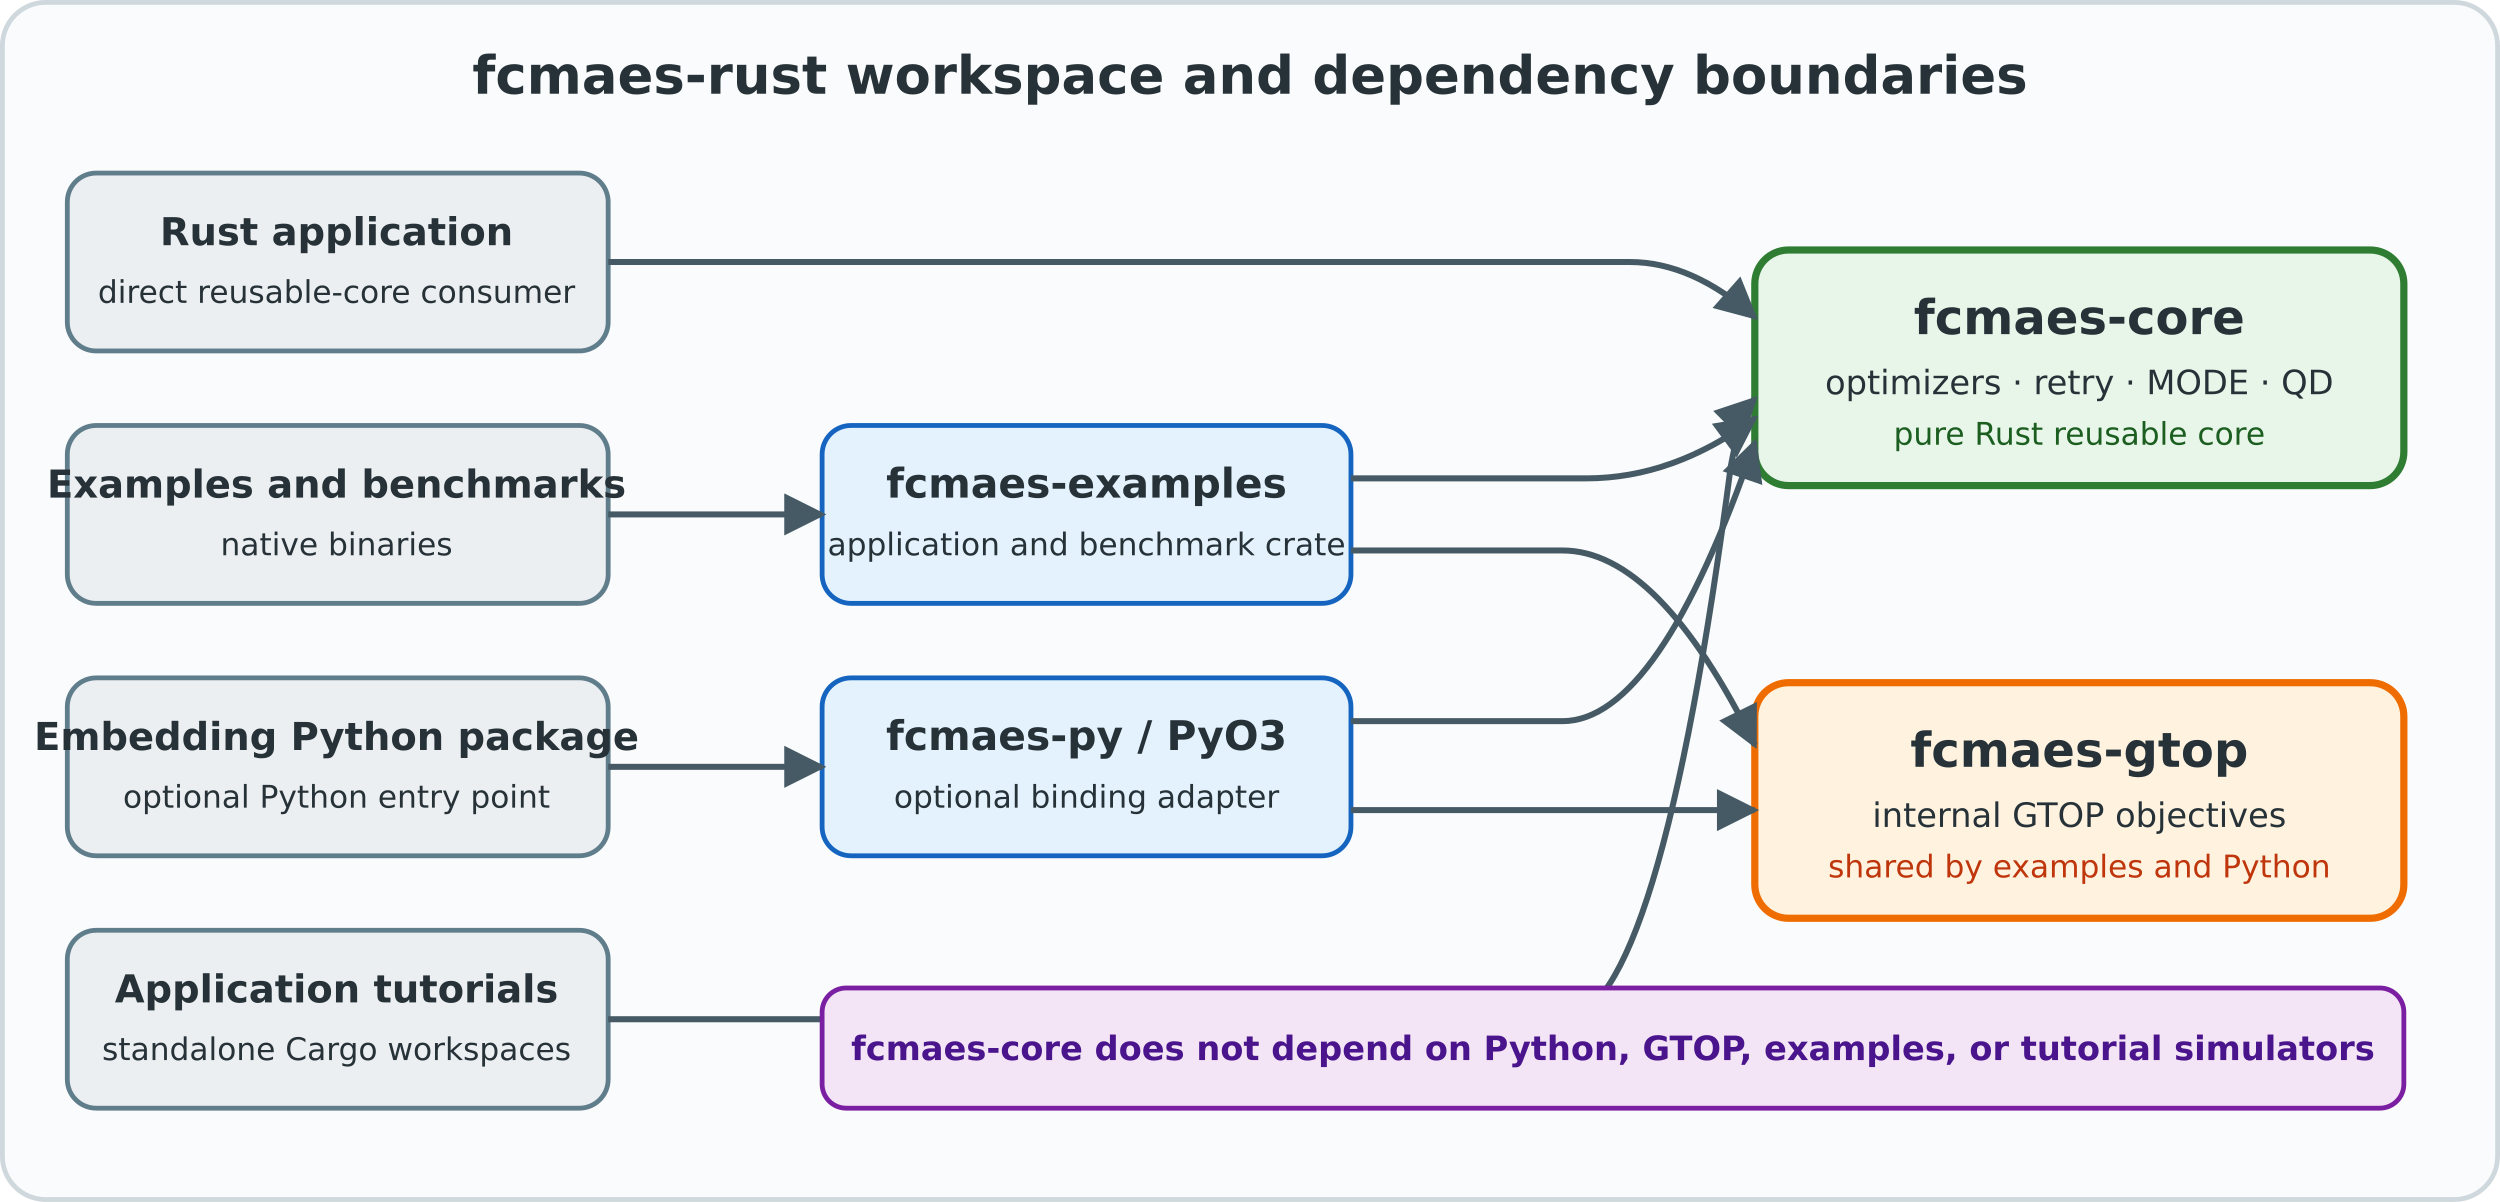
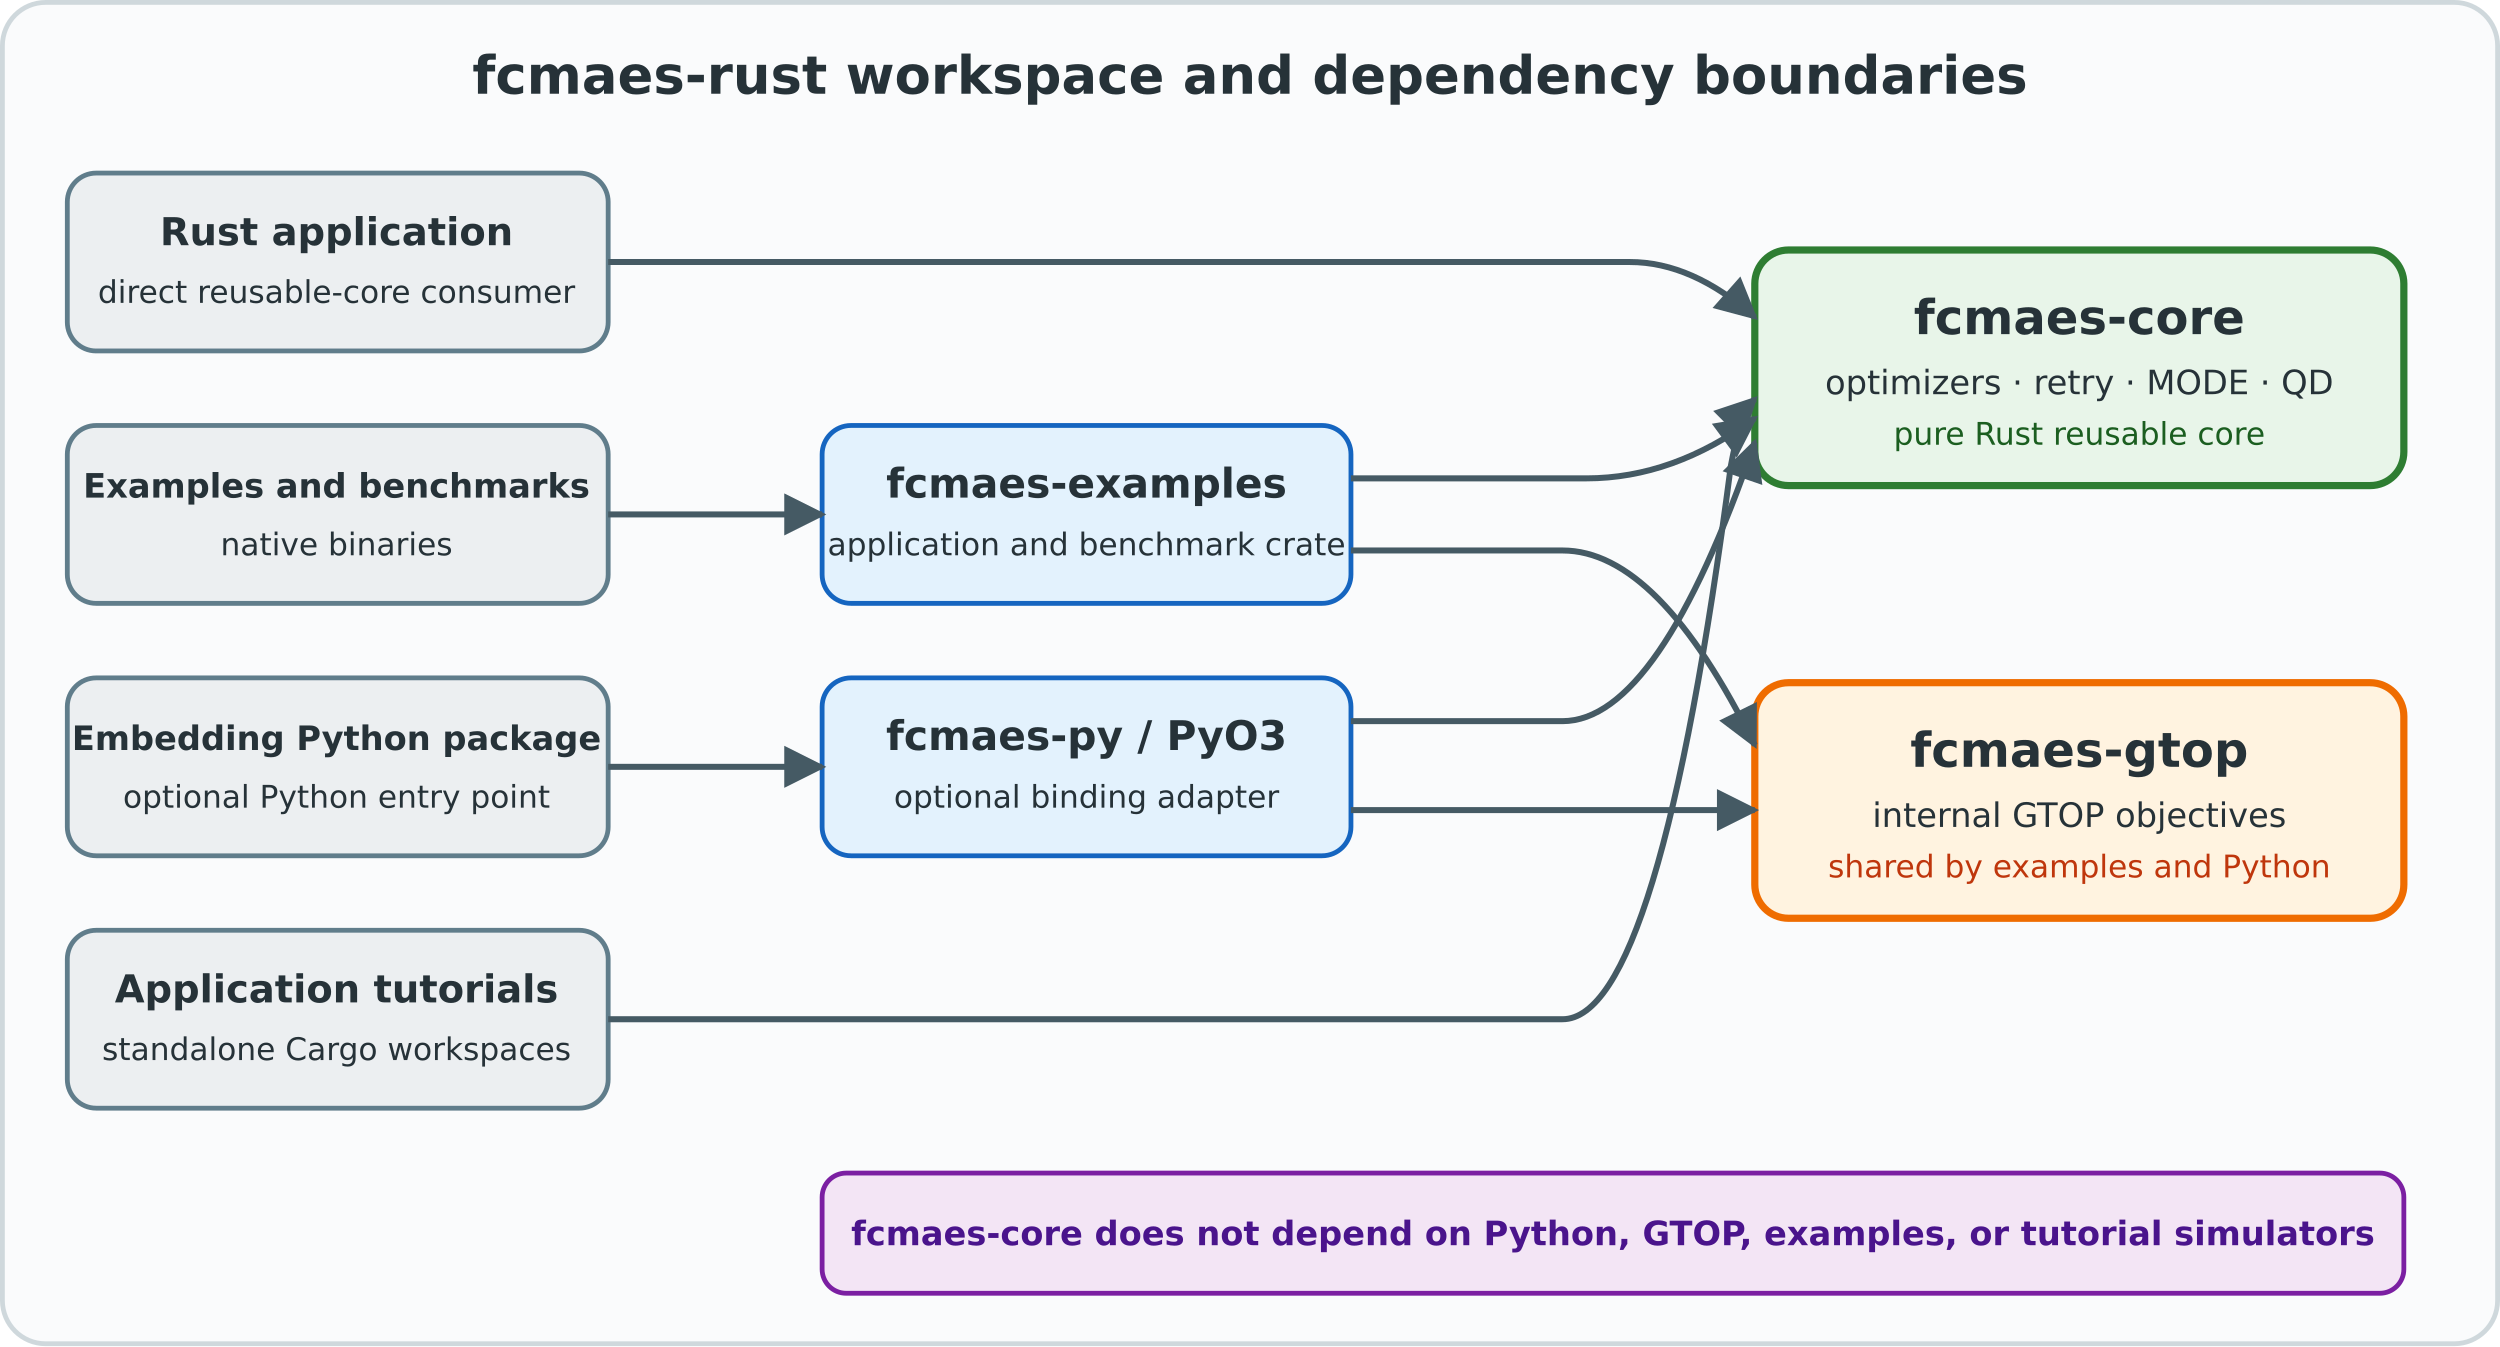
- <svg xmlns="http://www.w3.org/2000/svg" width="1040" height="500" viewBox="0 0 1040 500" role="img" aria-labelledby="title desc">
+ <svg xmlns="http://www.w3.org/2000/svg" width="1040" height="560" viewBox="0 0 1040 560" role="img" aria-labelledby="title desc">
  <defs>
    <marker id="arrow" viewBox="0 0 10 10" refX="9" refY="5" markerWidth="7" markerHeight="7" orient="auto">
      <path d="M 0 0 L 10 5 L 0 10 z" fill="#455a64" />
    </marker>
  </defs>
-   <rect x="1" y="1" width="1038" height="498" rx="18" ry="18" fill="#fafbfc" stroke="#cfd8dc" stroke-width="2" />
+   <rect x="1" y="1" width="1038" height="558" rx="18" ry="18" fill="#fafbfc" stroke="#cfd8dc" stroke-width="2" />
  <text x="520" y="39" font-family="DejaVu Sans, sans-serif" font-size="22" font-weight="700" fill="#263238" text-anchor="middle">fcmaes-rust workspace and dependency boundaries</text>
  <g font-family="DejaVu Sans, sans-serif" fill="#263238" text-anchor="middle">
    <rect x="28" y="72" width="225" height="74" rx="12" ry="12" fill="#eceff1" stroke="#607d8b" stroke-width="2" />
    <text x="140" y="102" font-size="16" font-weight="700">Rust application</text>
    <text x="140" y="126" font-size="13">direct reusable-core consumer</text>
    <rect x="28" y="177" width="225" height="74" rx="12" ry="12" fill="#eceff1" stroke="#607d8b" stroke-width="2" />
-     <text x="140" y="207" font-size="16" font-weight="700">Examples and benchmarks</text>
+     <text x="140" y="207" font-size="14" font-weight="700">Examples and benchmarks</text>
    <text x="140" y="231" font-size="13">native binaries</text>
    <rect x="28" y="282" width="225" height="74" rx="12" ry="12" fill="#eceff1" stroke="#607d8b" stroke-width="2" />
-     <text x="140" y="312" font-size="16" font-weight="700">Embedding Python package</text>
+     <text x="140" y="312" font-size="14" font-weight="700">Embedding Python package</text>
    <text x="140" y="336" font-size="13">optional Python entry point</text>
    <rect x="28" y="387" width="225" height="74" rx="12" ry="12" fill="#eceff1" stroke="#607d8b" stroke-width="2" />
    <text x="140" y="417" font-size="16" font-weight="700">Application tutorials</text>
    <text x="140" y="441" font-size="13">standalone Cargo workspaces</text>
    <rect x="342" y="177" width="220" height="74" rx="12" ry="12" fill="#e3f2fd" stroke="#1565c0" stroke-width="2" />
    <text x="452" y="207" font-size="17" font-weight="700">fcmaes-examples</text>
    <text x="452" y="231" font-size="13">application and benchmark crate</text>
    <rect x="342" y="282" width="220" height="74" rx="12" ry="12" fill="#e3f2fd" stroke="#1565c0" stroke-width="2" />
    <text x="452" y="312" font-size="17" font-weight="700">fcmaes-py / PyO3</text>
    <text x="452" y="336" font-size="13">optional binding adapter</text>
    <rect x="730" y="104" width="270" height="98" rx="14" ry="14" fill="#e8f5e9" stroke="#2e7d32" stroke-width="3" />
    <text x="865" y="139" font-size="20" font-weight="700">fcmaes-core</text>
    <text x="865" y="164" font-size="14">optimizers · retry · MODE · QD</text>
    <text x="865" y="185" font-size="13" fill="#1b5e20">pure Rust reusable core</text>
    <rect x="730" y="284" width="270" height="98" rx="14" ry="14" fill="#fff3e0" stroke="#ef6c00" stroke-width="3" />
    <text x="865" y="319" font-size="20" font-weight="700">fcmaes-gtop</text>
    <text x="865" y="344" font-size="14">internal GTOP objectives</text>
    <text x="865" y="365" font-size="13" fill="#bf360c">shared by examples and Python</text>
    <path d="M253 109 H678 Q704 109 730 132" fill="none" stroke="#455a64" stroke-width="2.5" marker-end="url(#arrow)" />
    <path d="M253 214 H342" fill="none" stroke="#455a64" stroke-width="2.5" marker-end="url(#arrow)" />
    <path d="M253 319 H342" fill="none" stroke="#455a64" stroke-width="2.5" marker-end="url(#arrow)" />
    <path d="M253 424 H650 Q690 424 720 194 Q724 172 730 166" fill="none" stroke="#455a64" stroke-width="2.5" marker-end="url(#arrow)" />
    <path d="M562 199 H660 Q696 199 730 174" fill="none" stroke="#455a64" stroke-width="2.5" marker-end="url(#arrow)" />
    <path d="M562 229 H650 Q690 229 730 310" fill="none" stroke="#455a64" stroke-width="2.5" marker-end="url(#arrow)" />
    <path d="M562 300 H650 Q690 300 730 184" fill="none" stroke="#455a64" stroke-width="2.5" marker-end="url(#arrow)" />
    <path d="M562 337 H730" fill="none" stroke="#455a64" stroke-width="2.5" marker-end="url(#arrow)" />
-     <rect x="342" y="411" width="658" height="50" rx="10" ry="10" fill="#f3e5f5" stroke="#7b1fa2" stroke-width="2" />
-     <text x="671" y="441" font-size="14" font-weight="700" fill="#4a148c">fcmaes-core does not depend on Python, GTOP, examples, or tutorial simulators</text>
+     <rect x="342" y="488" width="658" height="50" rx="10" ry="10" fill="#f3e5f5" stroke="#7b1fa2" stroke-width="2" />
+     <text x="671" y="518" font-size="14" font-weight="700" fill="#4a148c">fcmaes-core does not depend on Python, GTOP, examples, or tutorial simulators</text>
  </g>
</svg>
